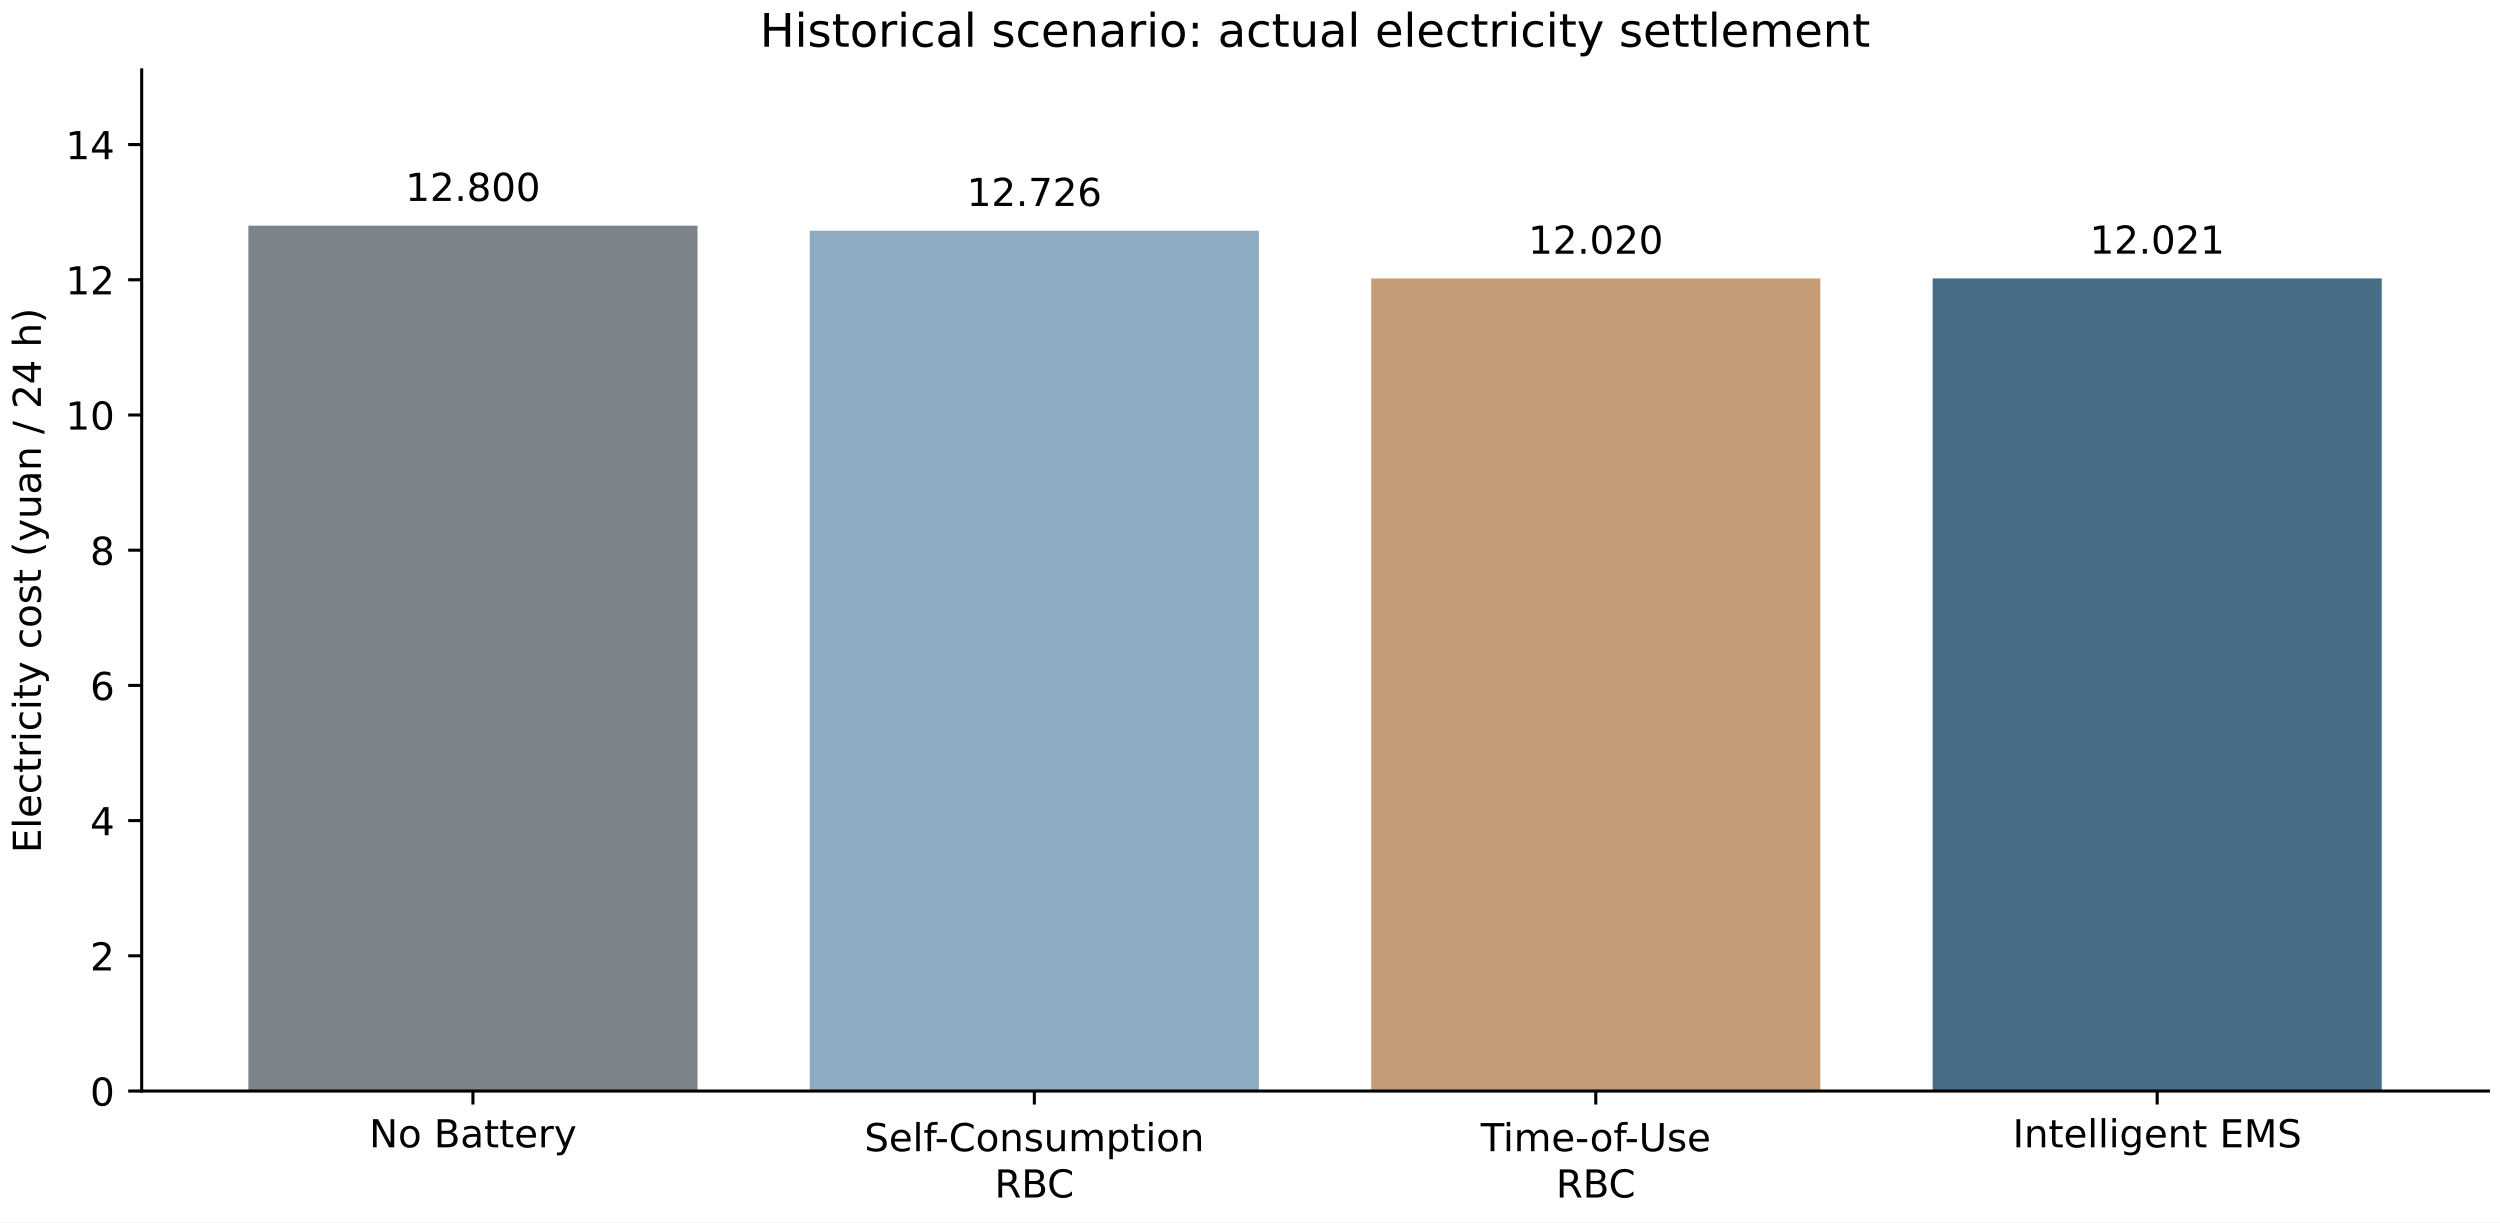
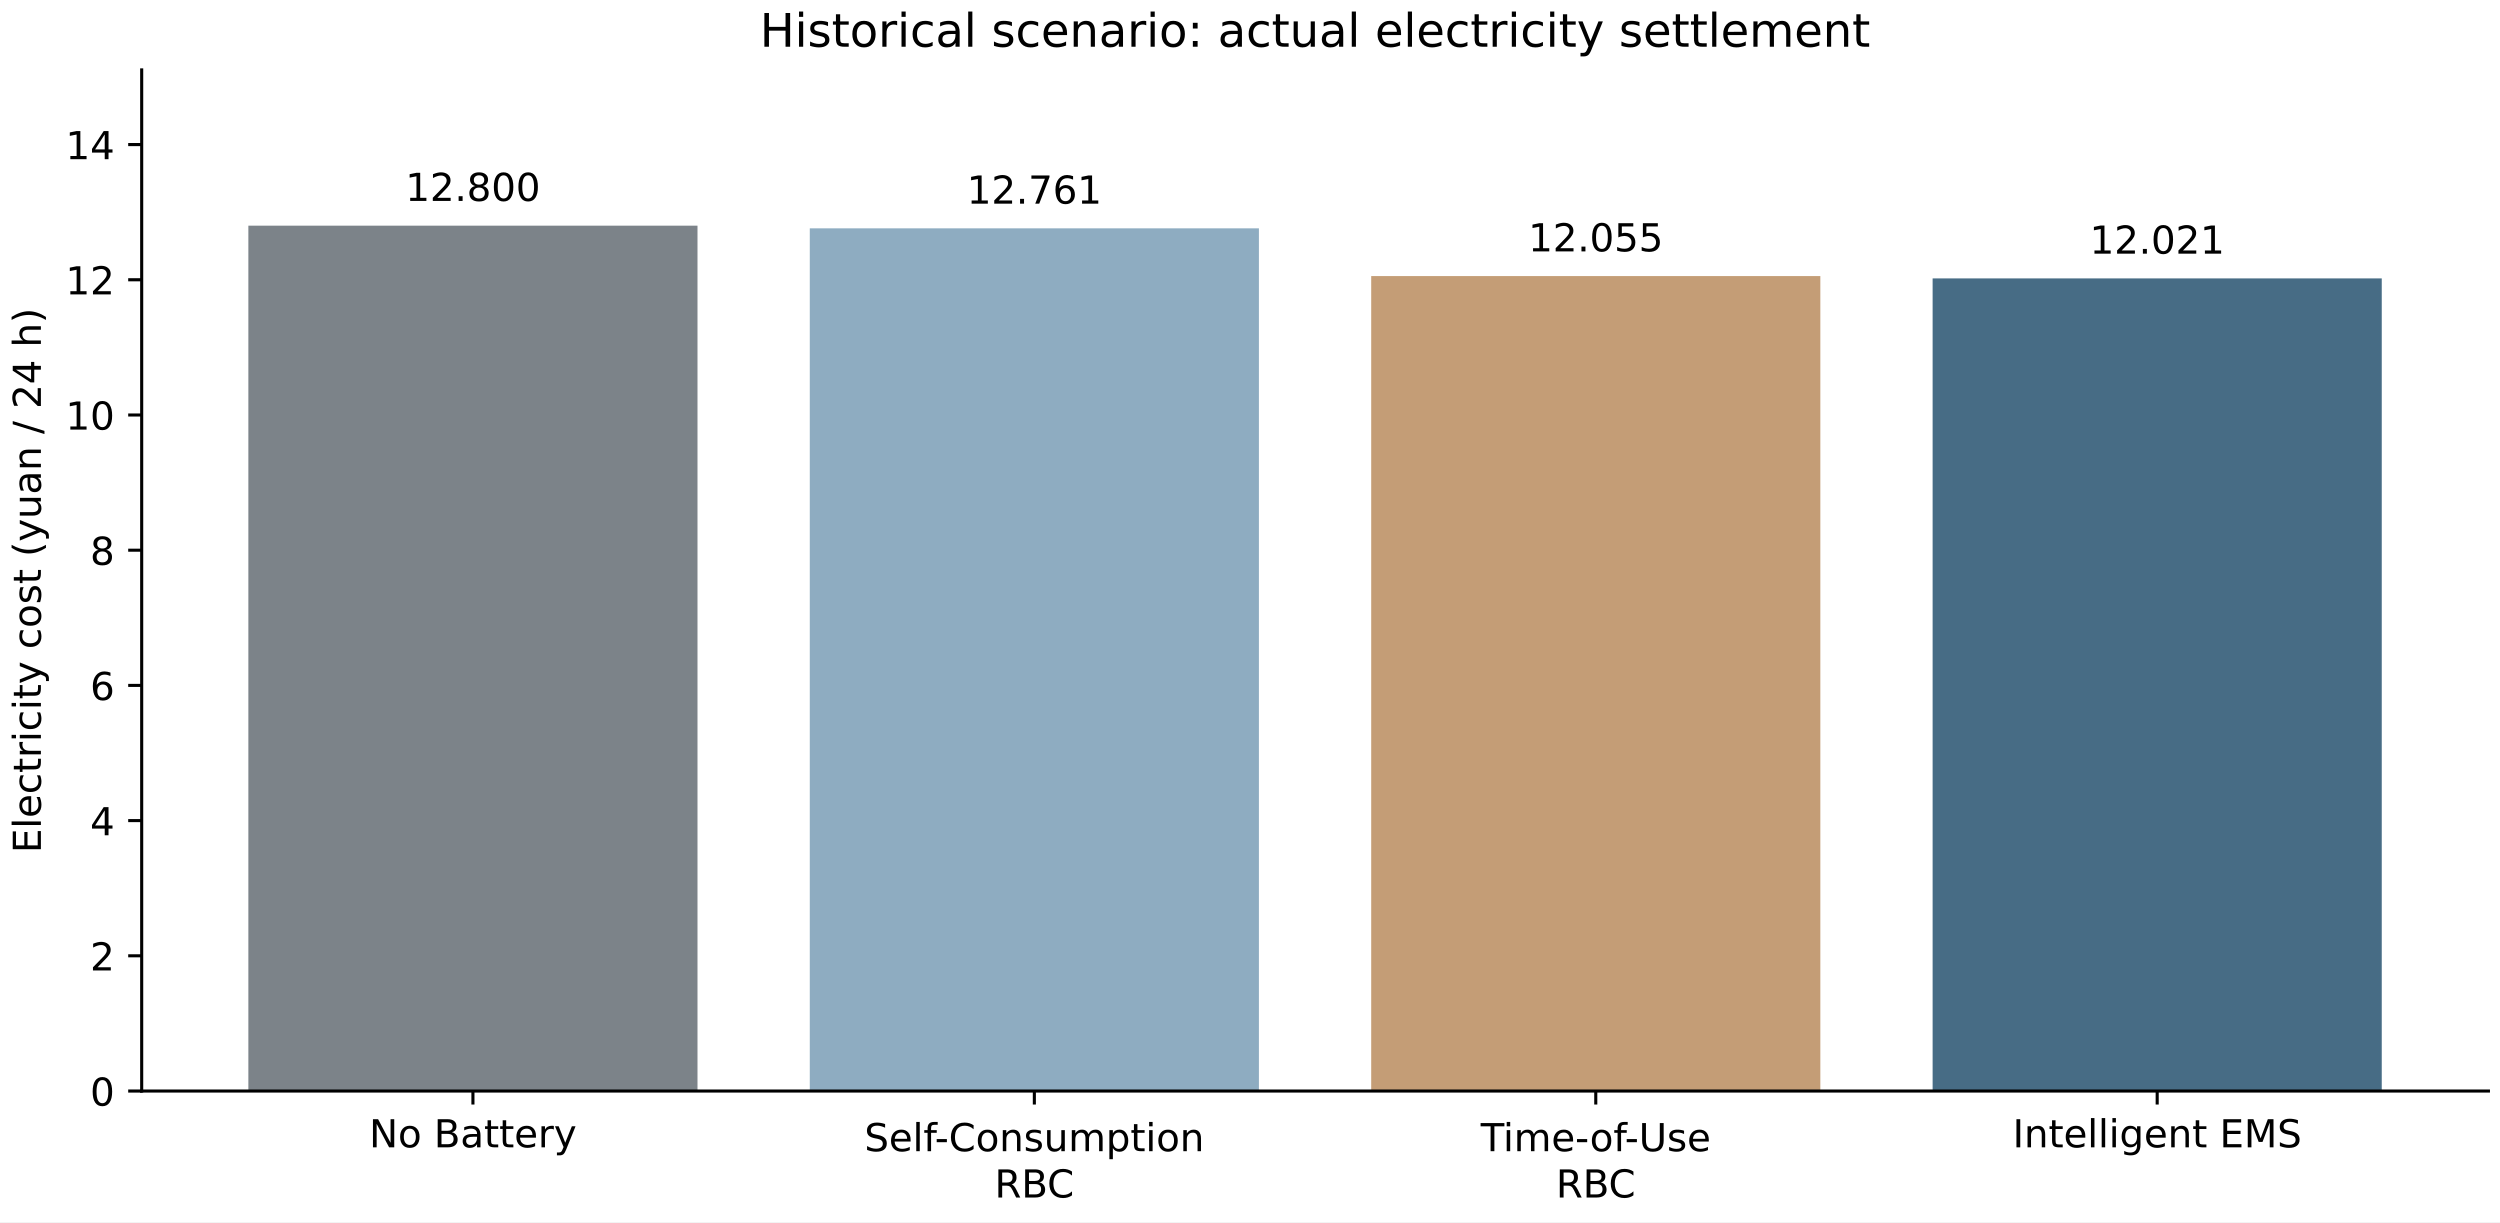
<svg xmlns="http://www.w3.org/2000/svg" xmlns:xlink="http://www.w3.org/1999/xlink" width="648pt" height="316.8pt" viewBox="0 0 648 316.8" version="1.1">
  <defs>
    <style type="text/css">*{stroke-linejoin: round; stroke-linecap: butt}</style>
  </defs>
  <g id="figure_1">
    <g id="patch_1">
      <path d="M 0 316.8  L 648 316.8  L 648 0  L 0 0  z " style="fill: #ffffff" />
    </g>
    <g id="axes_1">
      <g id="patch_2">
        <path d="M 36.726 282.795  L 645 282.795  L 645 18.118  L 36.726 18.118  z " style="fill: #ffffff" />
      </g>
      <g id="patch_3">
-         <path d="M 64.375 282.795  L 180.791 282.795  L 180.791 58.493  L 64.375 58.493  z " clip-path="url(#pfb446da44a)" style="fill: #7c8389" />
+         <path d="M 64.375 282.795  L 180.791 282.795  L 180.791 58.493  L 64.375 58.493  z " clip-path="url(#p8146f25bf9)" style="fill: #7c8389" />
      </g>
      <g id="patch_4">
-         <path d="M 209.895 282.795  L 326.311 282.795  L 326.311 59.8  L 209.895 59.8  z " clip-path="url(#pfb446da44a)" style="fill: #8eacc1" />
+         <path d="M 209.895 282.795  L 326.311 282.795  L 326.311 59.188  L 209.895 59.188  z " clip-path="url(#p8146f25bf9)" style="fill: #8eacc1" />
      </g>
      <g id="patch_5">
-         <path d="M 355.415 282.795  L 471.831 282.795  L 471.831 72.17  L 355.415 72.17  z " clip-path="url(#pfb446da44a)" style="fill: #c49d76" />
+         <path d="M 355.415 282.795  L 471.831 282.795  L 471.831 71.558  L 355.415 71.558  z " clip-path="url(#p8146f25bf9)" style="fill: #c49d76" />
      </g>
      <g id="patch_6">
-         <path d="M 500.935 282.795  L 617.351 282.795  L 617.351 72.153  L 500.935 72.153  z " clip-path="url(#pfb446da44a)" style="fill: #476c85" />
+         <path d="M 500.935 282.795  L 617.351 282.795  L 617.351 72.153  L 500.935 72.153  z " clip-path="url(#p8146f25bf9)" style="fill: #476c85" />
      </g>
      <g id="matplotlib.axis_1">
        <g id="xtick_1">
          <g id="line2d_1">
            <defs>
-               <path id="me46034c1b7" d="M 0 0  L 0 3.5  " style="stroke: #000000; stroke-width: 0.8" />
+               <path id="m6f1bc6af1f" d="M 0 0  L 0 3.5  " style="stroke: #000000; stroke-width: 0.8" />
            </defs>
            <g>
-               <use xlink:href="#me46034c1b7" x="122.583" y="282.795" style="stroke: #000000; stroke-width: 0.8" />
+               <use xlink:href="#m6f1bc6af1f" x="122.583" y="282.795" style="stroke: #000000; stroke-width: 0.8" />
            </g>
          </g>
          <g id="text_1">
            <text style="font-size: 10px; font-family: 'DejaVu Sans', 'Bitstream Vera Sans', 'Computer Modern Sans Serif', 'Lucida Grande', 'Verdana', 'Geneva', 'Lucid', 'Arial', 'Helvetica', 'Avant Garde', sans-serif; text-anchor: middle" x="122.583" y="297.393" transform="rotate(-0 122.5828 297.3927)">No Battery</text>
          </g>
        </g>
        <g id="xtick_2">
          <g id="line2d_2">
            <g>
-               <use xlink:href="#me46034c1b7" x="268.103" y="282.795" style="stroke: #000000; stroke-width: 0.8" />
+               <use xlink:href="#m6f1bc6af1f" x="268.103" y="282.795" style="stroke: #000000; stroke-width: 0.8" />
            </g>
          </g>
          <g id="text_2">
            <text style="font-size: 10px; font-family: 'DejaVu Sans', 'Bitstream Vera Sans', 'Computer Modern Sans Serif', 'Lucida Grande', 'Verdana', 'Geneva', 'Lucid', 'Arial', 'Helvetica', 'Avant Garde', sans-serif" transform="translate(224.0576 298.3945)">Self-Consumption</text>
            <text style="font-size: 10px; font-family: 'DejaVu Sans', 'Bitstream Vera Sans', 'Computer Modern Sans Serif', 'Lucida Grande', 'Verdana', 'Geneva', 'Lucid', 'Arial', 'Helvetica', 'Avant Garde', sans-serif" transform="translate(257.7943 310.3964)">RBC</text>
          </g>
        </g>
        <g id="xtick_3">
          <g id="line2d_3">
            <g>
-               <use xlink:href="#me46034c1b7" x="413.623" y="282.795" style="stroke: #000000; stroke-width: 0.8" />
+               <use xlink:href="#m6f1bc6af1f" x="413.623" y="282.795" style="stroke: #000000; stroke-width: 0.8" />
            </g>
          </g>
          <g id="text_3">
            <text style="font-size: 10px; font-family: 'DejaVu Sans', 'Bitstream Vera Sans', 'Computer Modern Sans Serif', 'Lucida Grande', 'Verdana', 'Geneva', 'Lucid', 'Arial', 'Helvetica', 'Avant Garde', sans-serif" transform="translate(383.7995 298.3945)">Time-of-Use</text>
            <text style="font-size: 10px; font-family: 'DejaVu Sans', 'Bitstream Vera Sans', 'Computer Modern Sans Serif', 'Lucida Grande', 'Verdana', 'Geneva', 'Lucid', 'Arial', 'Helvetica', 'Avant Garde', sans-serif" transform="translate(403.3143 310.3964)">RBC</text>
          </g>
        </g>
        <g id="xtick_4">
          <g id="line2d_4">
            <g>
-               <use xlink:href="#me46034c1b7" x="559.143" y="282.795" style="stroke: #000000; stroke-width: 0.8" />
+               <use xlink:href="#m6f1bc6af1f" x="559.143" y="282.795" style="stroke: #000000; stroke-width: 0.8" />
            </g>
          </g>
          <g id="text_4">
            <text style="font-size: 10px; font-family: 'DejaVu Sans', 'Bitstream Vera Sans', 'Computer Modern Sans Serif', 'Lucida Grande', 'Verdana', 'Geneva', 'Lucid', 'Arial', 'Helvetica', 'Avant Garde', sans-serif; text-anchor: middle" x="559.143" y="297.394" transform="rotate(-0 559.1429 297.3935)">Intelligent EMS</text>
          </g>
        </g>
      </g>
      <g id="matplotlib.axis_2">
        <g id="ytick_1">
          <g id="line2d_5">
            <defs>
-               <path id="m54ce3dd78e" d="M 0 0  L -3.5 0  " style="stroke: #000000; stroke-width: 0.8" />
+               <path id="m2f5dac734e" d="M 0 0  L -3.5 0  " style="stroke: #000000; stroke-width: 0.8" />
            </defs>
            <g>
-               <use xlink:href="#m54ce3dd78e" x="36.726" y="282.795" style="stroke: #000000; stroke-width: 0.8" />
+               <use xlink:href="#m2f5dac734e" x="36.726" y="282.795" style="stroke: #000000; stroke-width: 0.8" />
            </g>
          </g>
          <g id="text_5">
            <text style="font-size: 10px; font-family: 'DejaVu Sans', 'Bitstream Vera Sans', 'Computer Modern Sans Serif', 'Lucida Grande', 'Verdana', 'Geneva', 'Lucid', 'Arial', 'Helvetica', 'Avant Garde', sans-serif; text-anchor: end" x="29.726" y="286.594" transform="rotate(-0 29.72602 286.5939)">0</text>
          </g>
        </g>
        <g id="ytick_2">
          <g id="line2d_6">
            <g>
-               <use xlink:href="#m54ce3dd78e" x="36.726" y="247.749" style="stroke: #000000; stroke-width: 0.8" />
+               <use xlink:href="#m2f5dac734e" x="36.726" y="247.749" style="stroke: #000000; stroke-width: 0.8" />
            </g>
          </g>
          <g id="text_6">
            <text style="font-size: 10px; font-family: 'DejaVu Sans', 'Bitstream Vera Sans', 'Computer Modern Sans Serif', 'Lucida Grande', 'Verdana', 'Geneva', 'Lucid', 'Arial', 'Helvetica', 'Avant Garde', sans-serif; text-anchor: end" x="29.726" y="251.547" transform="rotate(-0 29.72602 251.5474)">2</text>
          </g>
        </g>
        <g id="ytick_3">
          <g id="line2d_7">
            <g>
-               <use xlink:href="#m54ce3dd78e" x="36.726" y="212.702" style="stroke: #000000; stroke-width: 0.8" />
+               <use xlink:href="#m2f5dac734e" x="36.726" y="212.702" style="stroke: #000000; stroke-width: 0.8" />
            </g>
          </g>
          <g id="text_7">
            <text style="font-size: 10px; font-family: 'DejaVu Sans', 'Bitstream Vera Sans', 'Computer Modern Sans Serif', 'Lucida Grande', 'Verdana', 'Geneva', 'Lucid', 'Arial', 'Helvetica', 'Avant Garde', sans-serif; text-anchor: end" x="29.726" y="216.501" transform="rotate(-0 29.72602 216.5009)">4</text>
          </g>
        </g>
        <g id="ytick_4">
          <g id="line2d_8">
            <g>
-               <use xlink:href="#m54ce3dd78e" x="36.726" y="177.656" style="stroke: #000000; stroke-width: 0.8" />
+               <use xlink:href="#m2f5dac734e" x="36.726" y="177.656" style="stroke: #000000; stroke-width: 0.8" />
            </g>
          </g>
          <g id="text_8">
            <text style="font-size: 10px; font-family: 'DejaVu Sans', 'Bitstream Vera Sans', 'Computer Modern Sans Serif', 'Lucida Grande', 'Verdana', 'Geneva', 'Lucid', 'Arial', 'Helvetica', 'Avant Garde', sans-serif; text-anchor: end" x="29.726" y="181.454" transform="rotate(-0 29.72602 181.4544)">6</text>
          </g>
        </g>
        <g id="ytick_5">
          <g id="line2d_9">
            <g>
-               <use xlink:href="#m54ce3dd78e" x="36.726" y="142.609" style="stroke: #000000; stroke-width: 0.8" />
+               <use xlink:href="#m2f5dac734e" x="36.726" y="142.609" style="stroke: #000000; stroke-width: 0.8" />
            </g>
          </g>
          <g id="text_9">
            <text style="font-size: 10px; font-family: 'DejaVu Sans', 'Bitstream Vera Sans', 'Computer Modern Sans Serif', 'Lucida Grande', 'Verdana', 'Geneva', 'Lucid', 'Arial', 'Helvetica', 'Avant Garde', sans-serif; text-anchor: end" x="29.726" y="146.408" transform="rotate(-0 29.72602 146.4079)">8</text>
          </g>
        </g>
        <g id="ytick_6">
          <g id="line2d_10">
            <g>
-               <use xlink:href="#m54ce3dd78e" x="36.726" y="107.563" style="stroke: #000000; stroke-width: 0.8" />
+               <use xlink:href="#m2f5dac734e" x="36.726" y="107.563" style="stroke: #000000; stroke-width: 0.8" />
            </g>
          </g>
          <g id="text_10">
            <text style="font-size: 10px; font-family: 'DejaVu Sans', 'Bitstream Vera Sans', 'Computer Modern Sans Serif', 'Lucida Grande', 'Verdana', 'Geneva', 'Lucid', 'Arial', 'Helvetica', 'Avant Garde', sans-serif; text-anchor: end" x="29.726" y="111.361" transform="rotate(-0 29.72602 111.3614)">10</text>
          </g>
        </g>
        <g id="ytick_7">
          <g id="line2d_11">
            <g>
-               <use xlink:href="#m54ce3dd78e" x="36.726" y="72.516" style="stroke: #000000; stroke-width: 0.8" />
+               <use xlink:href="#m2f5dac734e" x="36.726" y="72.516" style="stroke: #000000; stroke-width: 0.8" />
            </g>
          </g>
          <g id="text_11">
            <text style="font-size: 10px; font-family: 'DejaVu Sans', 'Bitstream Vera Sans', 'Computer Modern Sans Serif', 'Lucida Grande', 'Verdana', 'Geneva', 'Lucid', 'Arial', 'Helvetica', 'Avant Garde', sans-serif; text-anchor: end" x="29.726" y="76.315" transform="rotate(-0 29.72602 76.31492)">12</text>
          </g>
        </g>
        <g id="ytick_8">
          <g id="line2d_12">
            <g>
-               <use xlink:href="#m54ce3dd78e" x="36.726" y="37.47" style="stroke: #000000; stroke-width: 0.8" />
+               <use xlink:href="#m2f5dac734e" x="36.726" y="37.47" style="stroke: #000000; stroke-width: 0.8" />
            </g>
          </g>
          <g id="text_12">
            <text style="font-size: 10px; font-family: 'DejaVu Sans', 'Bitstream Vera Sans', 'Computer Modern Sans Serif', 'Lucida Grande', 'Verdana', 'Geneva', 'Lucid', 'Arial', 'Helvetica', 'Avant Garde', sans-serif; text-anchor: end" x="29.726" y="41.268" transform="rotate(-0 29.72602 41.26842)">14</text>
          </g>
        </g>
        <g id="text_13">
          <text style="font-size: 10px; font-family: 'DejaVu Sans', 'Bitstream Vera Sans', 'Computer Modern Sans Serif', 'Lucida Grande', 'Verdana', 'Geneva', 'Lucid', 'Arial', 'Helvetica', 'Avant Garde', sans-serif; text-anchor: middle" x="10.599" y="150.457" transform="rotate(-90 10.59868 150.4567)">Electricity cost (yuan / 24 h)</text>
        </g>
      </g>
      <g id="patch_7">
        <path d="M 36.726 282.795  L 36.726 18.118  " style="fill: none; stroke: #000000; stroke-width: 0.8; stroke-linejoin: miter; stroke-linecap: square" />
      </g>
      <g id="patch_8">
        <path d="M 36.726 282.795  L 645 282.795  " style="fill: none; stroke: #000000; stroke-width: 0.8; stroke-linejoin: miter; stroke-linecap: square" />
      </g>
      <g id="text_14">
        <text style="font-size: 10px; font-family: 'DejaVu Sans', 'Bitstream Vera Sans', 'Computer Modern Sans Serif', 'Lucida Grande', 'Verdana', 'Geneva', 'Lucid', 'Arial', 'Helvetica', 'Avant Garde', sans-serif; text-anchor: middle" x="122.583" y="52.09" transform="rotate(-0 122.5828 52.09043)">12.800</text>
      </g>
      <g id="text_15">
-         <text style="font-size: 10px; font-family: 'DejaVu Sans', 'Bitstream Vera Sans', 'Computer Modern Sans Serif', 'Lucida Grande', 'Verdana', 'Geneva', 'Lucid', 'Arial', 'Helvetica', 'Avant Garde', sans-serif; text-anchor: middle" x="268.103" y="53.397" transform="rotate(-0 268.1029 53.39735)">12.726</text>
+         <text style="font-size: 10px; font-family: 'DejaVu Sans', 'Bitstream Vera Sans', 'Computer Modern Sans Serif', 'Lucida Grande', 'Verdana', 'Geneva', 'Lucid', 'Arial', 'Helvetica', 'Avant Garde', sans-serif; text-anchor: middle" x="268.103" y="52.786" transform="rotate(-0 268.1029 52.78589)">12.761</text>
      </g>
      <g id="text_16">
-         <text style="font-size: 10px; font-family: 'DejaVu Sans', 'Bitstream Vera Sans', 'Computer Modern Sans Serif', 'Lucida Grande', 'Verdana', 'Geneva', 'Lucid', 'Arial', 'Helvetica', 'Avant Garde', sans-serif; text-anchor: middle" x="413.623" y="65.767" transform="rotate(-0 413.6229 65.76726)">12.020</text>
+         <text style="font-size: 10px; font-family: 'DejaVu Sans', 'Bitstream Vera Sans', 'Computer Modern Sans Serif', 'Lucida Grande', 'Verdana', 'Geneva', 'Lucid', 'Arial', 'Helvetica', 'Avant Garde', sans-serif; text-anchor: middle" x="413.623" y="65.156" transform="rotate(-0 413.6229 65.1558)">12.055</text>
      </g>
      <g id="text_17">
        <text style="font-size: 10px; font-family: 'DejaVu Sans', 'Bitstream Vera Sans', 'Computer Modern Sans Serif', 'Lucida Grande', 'Verdana', 'Geneva', 'Lucid', 'Arial', 'Helvetica', 'Avant Garde', sans-serif; text-anchor: middle" x="559.143" y="65.75" transform="rotate(-0 559.1429 65.75044)">12.021</text>
      </g>
      <g id="text_18">
        <text style="font-size: 12px; font-family: 'DejaVu Sans', 'Bitstream Vera Sans', 'Computer Modern Sans Serif', 'Lucida Grande', 'Verdana', 'Geneva', 'Lucid', 'Arial', 'Helvetica', 'Avant Garde', sans-serif; text-anchor: middle" x="340.863" y="12.118" transform="rotate(-0 340.8629 12.11837)">Historical scenario: actual electricity settlement</text>
      </g>
    </g>
  </g>
  <defs>
-     <clipPath id="pfb446da44a">
+     <clipPath id="p8146f25bf9">
      <rect x="36.726" y="18.118" width="608.274" height="264.677" />
    </clipPath>
  </defs>
</svg>
